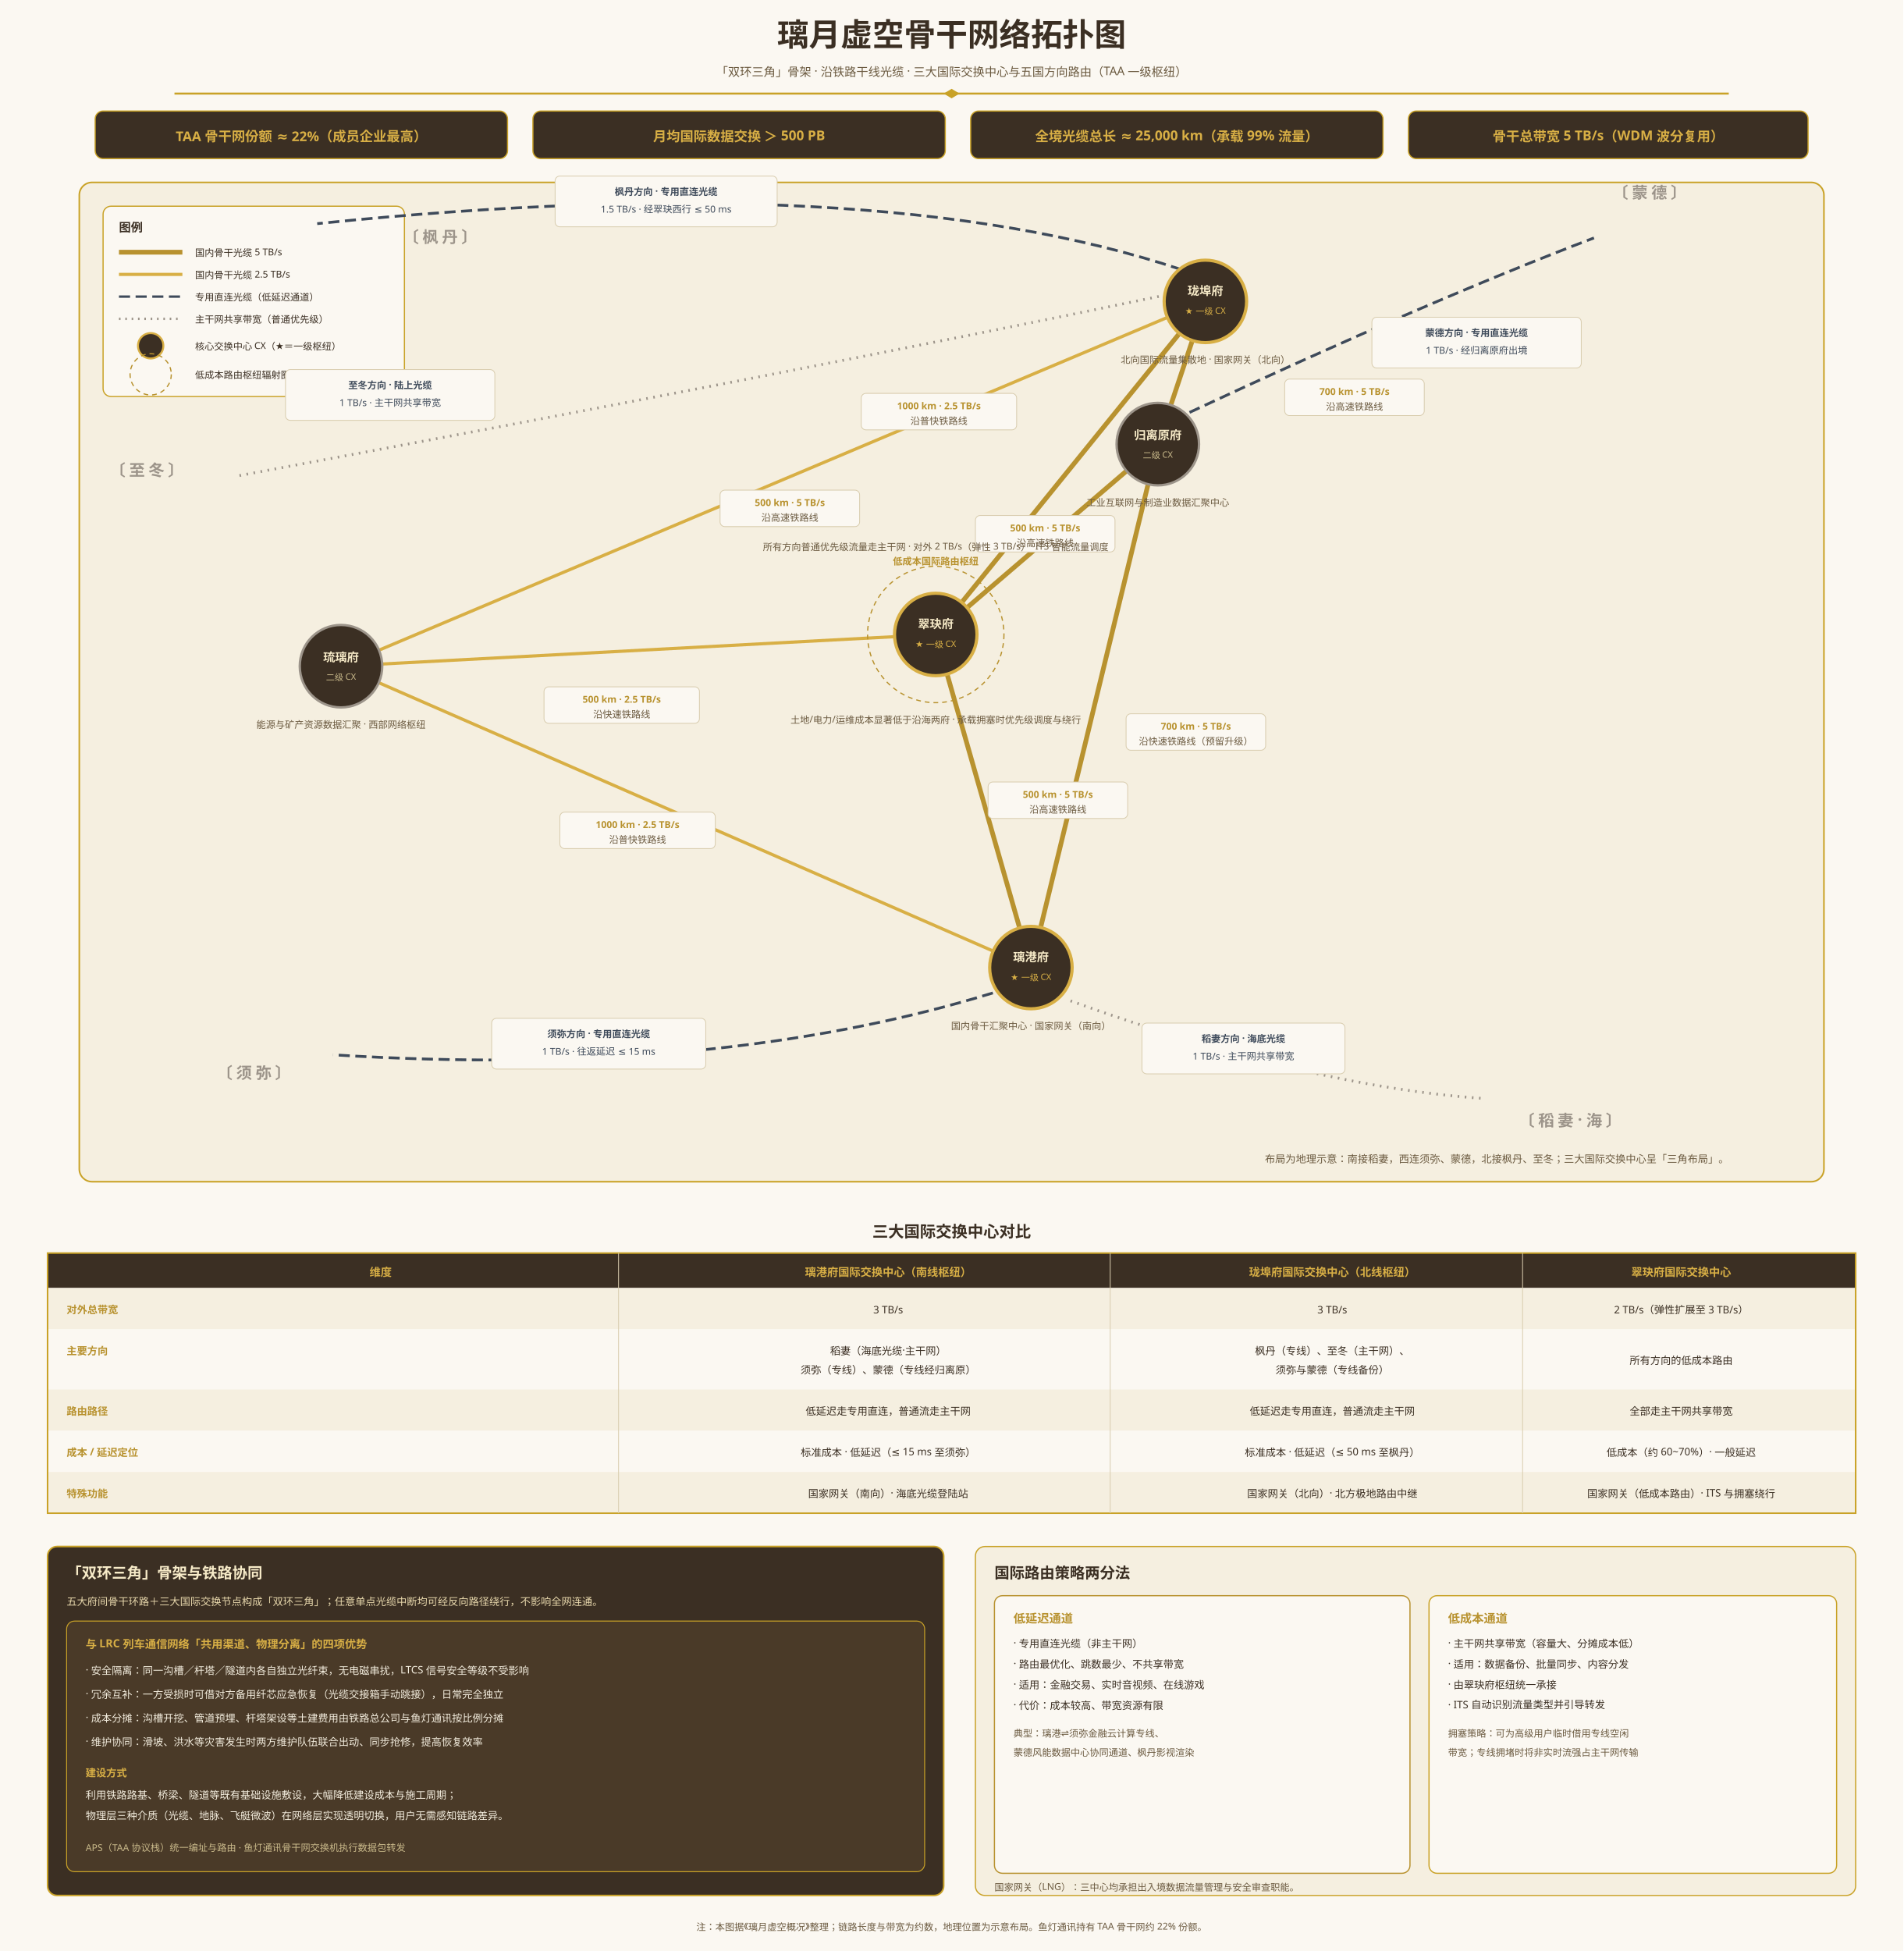
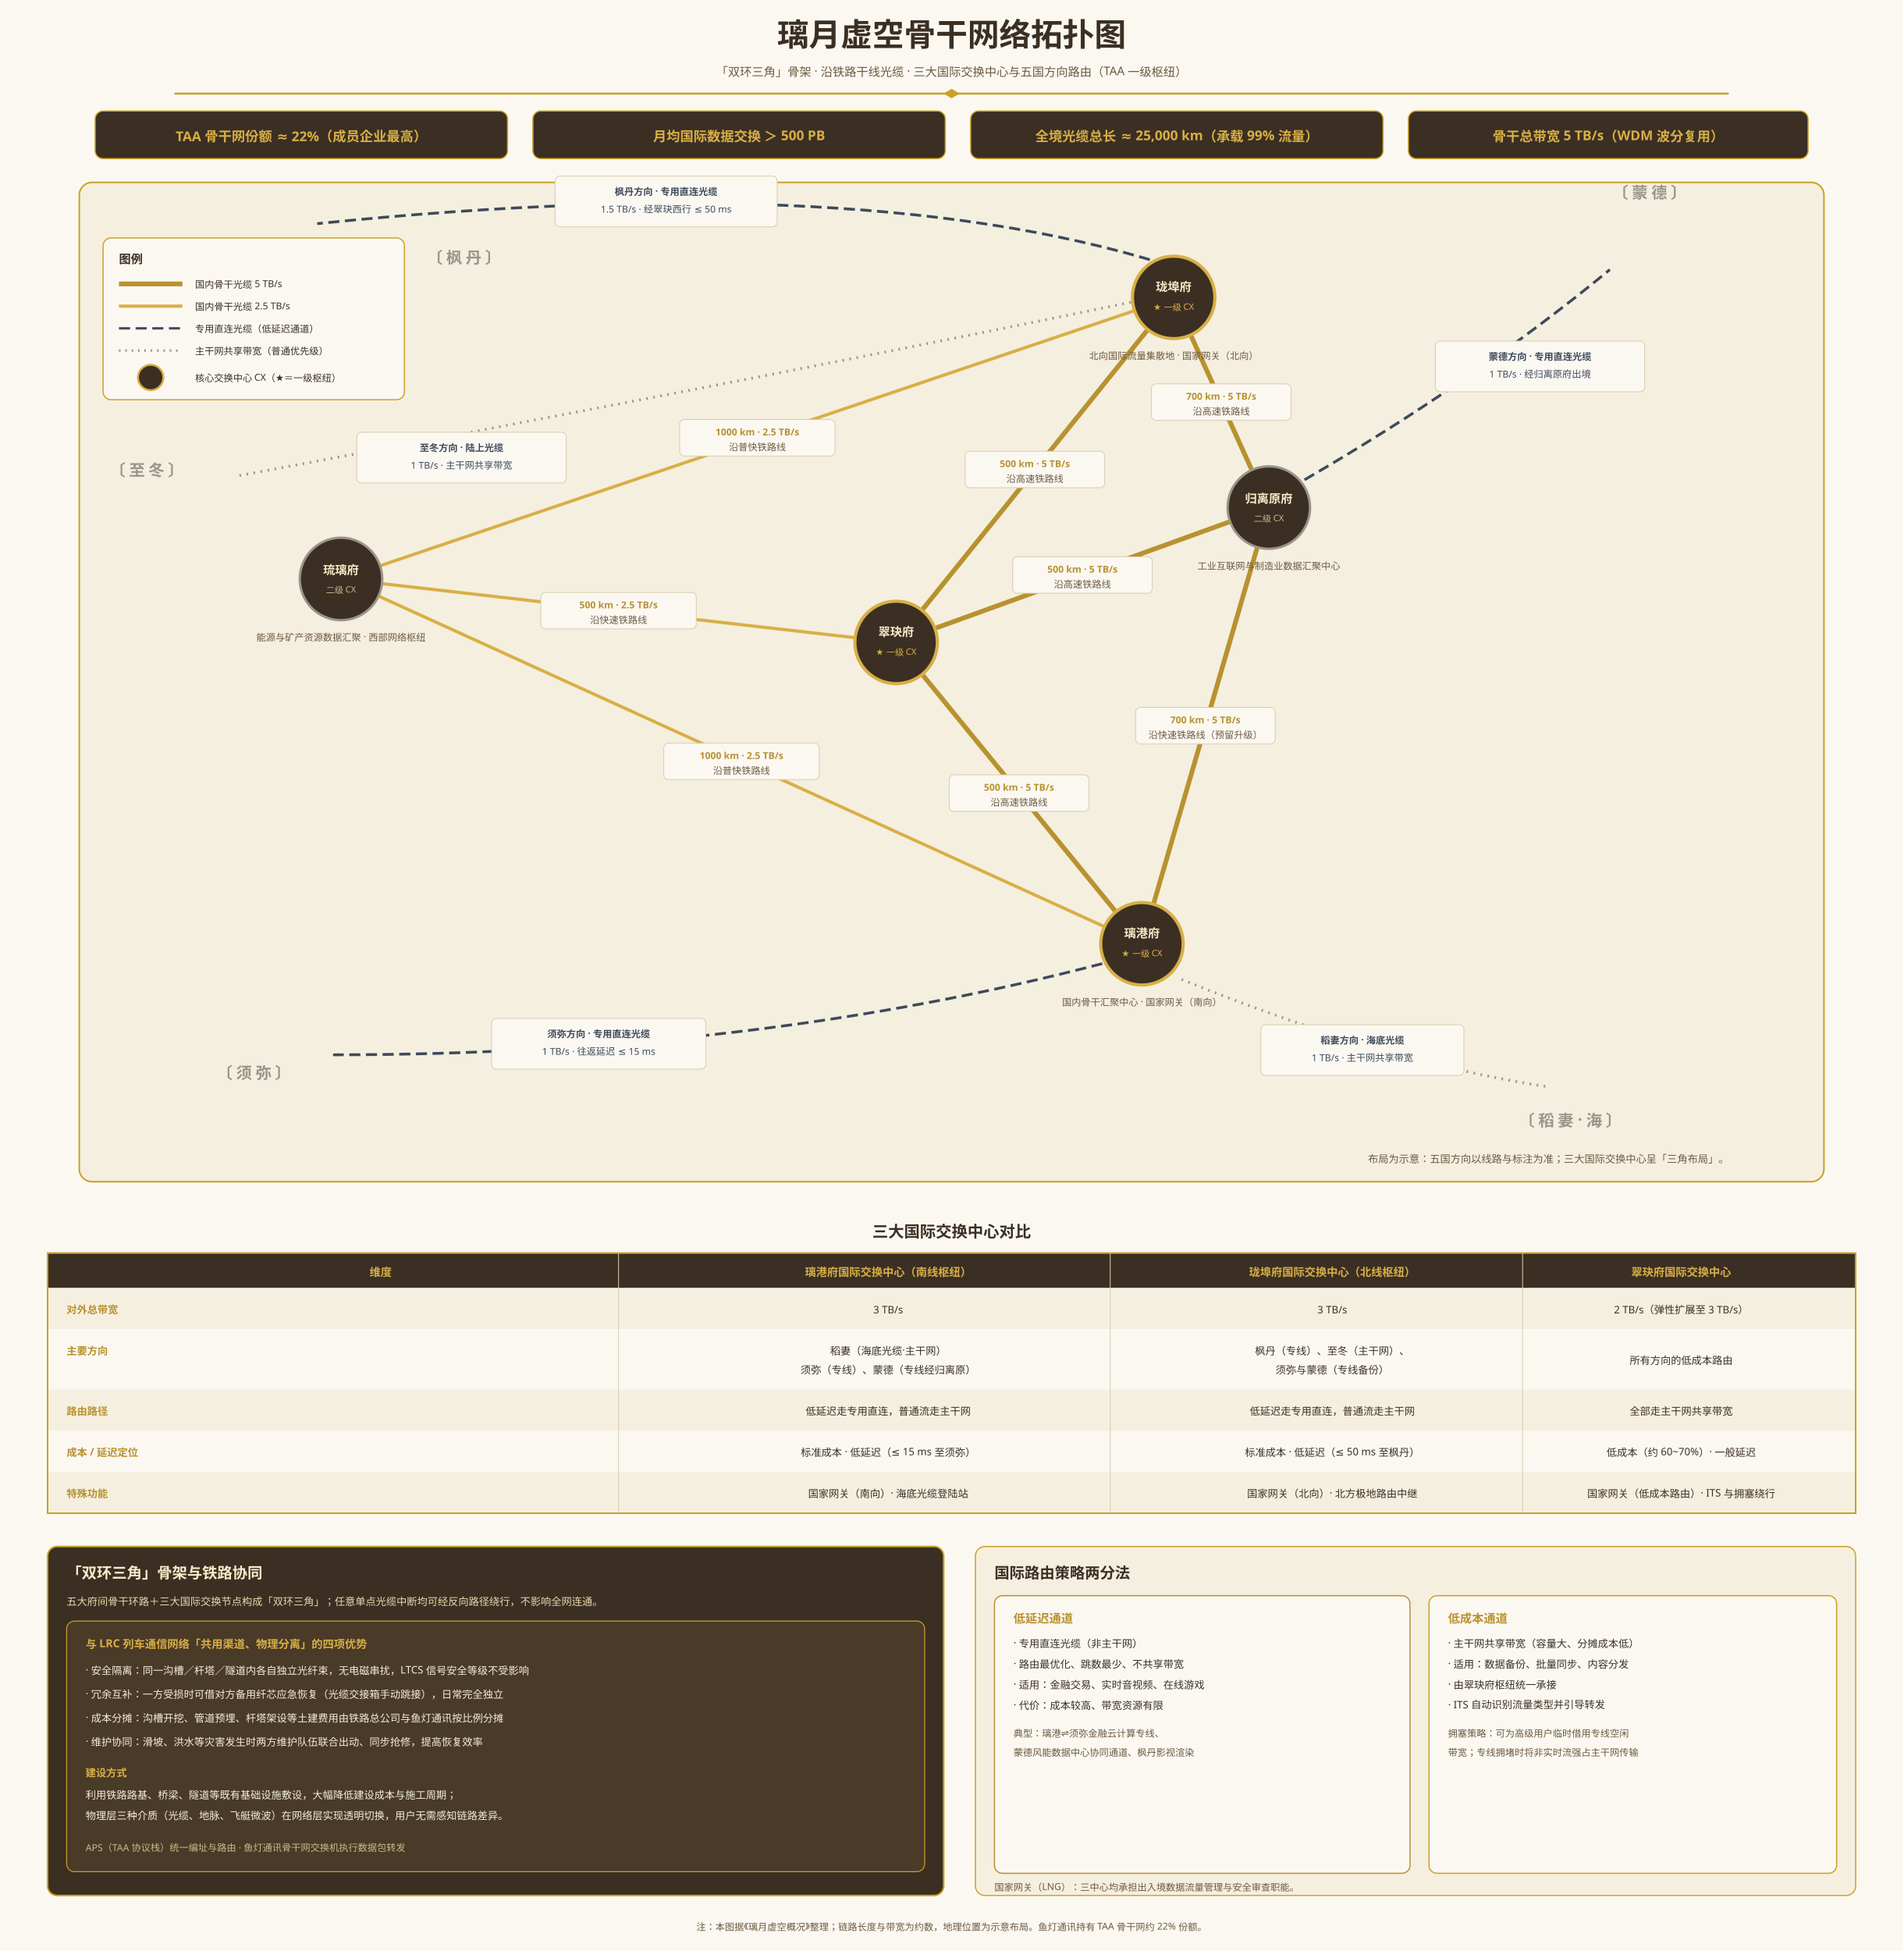
<svg xmlns="http://www.w3.org/2000/svg" viewBox="0 0 2400 2460" font-family="'Microsoft YaHei','PingFang SC','Noto Sans SC',sans-serif">
  <defs>
    <linearGradient id="goldTop" x1="0" y1="0" x2="0" y2="1">
      <stop offset="0" stop-color="#D8AF45" />
      <stop offset="1" stop-color="#B8922F" />
    </linearGradient>
    <marker id="arrowGray" viewBox="0 0 10 10" refX="9" refY="5" markerWidth="7" markerHeight="7" orient="auto-start-reverse">
      <path d="M 0 1 L 9 5 L 0 9 Z" fill="#9C948A" />
    </marker>
  </defs>
  <rect width="2400" height="2460" fill="#FBF8F2" />
  <text x="1200" y="58" text-anchor="middle" font-size="40" font-weight="700" fill="#3B2F23">璃月虚空骨干网络拓扑图</text>
  <text x="1200" y="96" text-anchor="middle" font-size="15" fill="#6B5A40">「双环三角」骨架 · 沿铁路干线光缆 · 三大国际交换中心与五国方向路由（TAA 一级枢纽）</text>
  <line x1="220" y1="118" x2="2180" y2="118" stroke="#C9A227" stroke-width="2.5" />
  <polygon points="1200,112 1210,118 1200,124 1190,118" fill="#C9A227" />
  <g font-weight="700">
    <rect x="120" y="140" width="520" height="60" rx="10" fill="#3B2F23" stroke="#C9A227" stroke-width="1.5" />
    <text x="380" y="178" text-anchor="middle" font-size="17" fill="#D8AF45">TAA 骨干网份额 ≈ 22%（成员企业最高）</text>
    <rect x="672" y="140" width="520" height="60" rx="10" fill="#3B2F23" stroke="#C9A227" stroke-width="1.5" />
    <text x="932" y="178" text-anchor="middle" font-size="17" fill="#D8AF45">月均国际数据交换 ＞ 500 PB</text>
    <rect x="1224" y="140" width="520" height="60" rx="10" fill="#3B2F23" stroke="#C9A227" stroke-width="1.5" />
    <text x="1484" y="178" text-anchor="middle" font-size="17" fill="#D8AF45">全境光缆总长 ≈ 25,000 km（承载 99% 流量）</text>
    <rect x="1776" y="140" width="504" height="60" rx="10" fill="#3B2F23" stroke="#C9A227" stroke-width="1.5" />
    <text x="2028" y="178" text-anchor="middle" font-size="17" fill="#D8AF45">骨干总带宽 5 TB/s（WDM 波分复用）</text>
  </g>
  <rect x="100" y="230" width="2200" height="1260" rx="16" fill="#F5EFE0" stroke="#C9A227" stroke-width="2" />
  <g>
-     <rect x="130" y="260" width="380" height="240" rx="10" fill="#FBF8F2" stroke="#C9A227" stroke-width="1.5" />
-     <text x="150" y="292" font-size="15" font-weight="700" fill="#3B2F23">图例</text>
-     <line x1="150" y1="318" x2="230" y2="318" stroke="#B8922F" stroke-width="6" />
-     <text x="246" y="323" font-size="12" fill="#3B2F23">国内骨干光缆 5 TB/s</text>
-     <line x1="150" y1="346" x2="230" y2="346" stroke="#D8AF45" stroke-width="4" />
-     <text x="246" y="351" font-size="12" fill="#3B2F23">国内骨干光缆 2.5 TB/s</text>
-     <line x1="150" y1="374" x2="230" y2="374" stroke="#3E4A5A" stroke-width="3" stroke-dasharray="14 7" />
-     <text x="246" y="379" font-size="12" fill="#3B2F23">专用直连光缆（低延迟通道）</text>
-     <line x1="150" y1="402" x2="230" y2="402" stroke="#9C948A" stroke-width="3" stroke-dasharray="2 6" />
-     <text x="246" y="407" font-size="12" fill="#3B2F23">主干网共享带宽（普通优先级）</text>
-     <circle cx="190" cy="436" r="16" fill="#3B2F23" stroke="#D8AF45" stroke-width="2.5" />
-     <text x="246" y="441" font-size="12" fill="#3B2F23">核心交换中心 CX（★＝一级枢纽）</text>
-     <circle cx="190" cy="472" r="26" fill="none" stroke="#B8922F" stroke-width="1.5" stroke-dasharray="6 5" />
-     <text x="246" y="477" font-size="12" fill="#3B2F23">低成本路由枢纽辐射圈</text>
+     <rect x="130" y="300" width="380" height="204" rx="10" fill="#FBF8F2" stroke="#C9A227" stroke-width="1.5" />
+     <text x="150" y="332" font-size="15" font-weight="700" fill="#3B2F23">图例</text>
+     <line x1="150" y1="358" x2="230" y2="358" stroke="#B8922F" stroke-width="6" />
+     <text x="246" y="363" font-size="12" fill="#3B2F23">国内骨干光缆 5 TB/s</text>
+     <line x1="150" y1="386" x2="230" y2="386" stroke="#D8AF45" stroke-width="4" />
+     <text x="246" y="391" font-size="12" fill="#3B2F23">国内骨干光缆 2.5 TB/s</text>
+     <line x1="150" y1="414" x2="230" y2="414" stroke="#3E4A5A" stroke-width="3" stroke-dasharray="14 7" />
+     <text x="246" y="419" font-size="12" fill="#3B2F23">专用直连光缆（低延迟通道）</text>
+     <line x1="150" y1="442" x2="230" y2="442" stroke="#9C948A" stroke-width="3" stroke-dasharray="2 6" />
+     <text x="246" y="447" font-size="12" fill="#3B2F23">主干网共享带宽（普通优先级）</text>
+     <circle cx="190" cy="476" r="16" fill="#3B2F23" stroke="#D8AF45" stroke-width="2.5" />
+     <text x="246" y="481" font-size="12" fill="#3B2F23">核心交换中心 CX（★＝一级枢纽）</text>
  </g>
  <g font-size="20" fill="#9C948A" font-weight="700">
    <text x="2080" y="250" text-anchor="middle">〔 蒙 德 〕</text>
-     <text x="555" y="306" text-anchor="middle">〔 枫 丹 〕</text>
+     <text x="585" y="332" text-anchor="middle">〔 枫 丹 〕</text>
    <text x="185" y="600" text-anchor="middle">〔 至 冬 〕</text>
    <text x="320" y="1360" text-anchor="middle">〔 须 弥 〕</text>
    <text x="1980" y="1420" text-anchor="middle">〔 稻 妻 · 海 〕</text>
  </g>
  <g fill="none">
-     <path d="M 1300 1220 L 1180 800" stroke="#B8922F" stroke-width="6" />
-     <path d="M 1180 800 L 1460 560" stroke="#B8922F" stroke-width="6" />
-     <path d="M 1180 800 L 1520 380" stroke="#B8922F" stroke-width="6" />
-     <path d="M 1460 560 L 1520 380" stroke="#B8922F" stroke-width="6" />
-     <path d="M 1300 1220 L 1460 560" stroke="#B8922F" stroke-width="6" />
-     <path d="M 1300 1220 L 430 840" stroke="#D8AF45" stroke-width="4" />
-     <path d="M 430 840 L 1520 380" stroke="#D8AF45" stroke-width="4" />
-     <path d="M 430 840 L 1180 800" stroke="#D8AF45" stroke-width="4" />
+     <path d="M 1440 1190 L 1130 810" stroke="#B8922F" stroke-width="6" />
+     <path d="M 1130 810 L 1600 640" stroke="#B8922F" stroke-width="6" />
+     <path d="M 1130 810 L 1480 375" stroke="#B8922F" stroke-width="6" />
+     <path d="M 1600 640 L 1480 375" stroke="#B8922F" stroke-width="6" />
+     <path d="M 1440 1190 L 1600 640" stroke="#B8922F" stroke-width="6" />
+     <path d="M 1440 1190 L 430 730" stroke="#D8AF45" stroke-width="4" />
+     <path d="M 430 730 L 1480 375" stroke="#D8AF45" stroke-width="4" />
+     <path d="M 430 730 L 1130 810" stroke="#D8AF45" stroke-width="4" />
  </g>
  <g font-size="12" fill="#6B5A40">
-     <rect x="1246" y="986" width="176" height="46" rx="6" fill="#FBF8F2" stroke="#D8CCAE" stroke-width="1" />
-     <text x="1334" y="1006" text-anchor="middle" fill="#B8922F" font-weight="700">500 km · 5 TB/s</text>
-     <text x="1334" y="1025" text-anchor="middle">沿高速铁路线</text>
-     <rect x="1230" y="650" width="176" height="46" rx="6" fill="#FBF8F2" stroke="#D8CCAE" stroke-width="1" />
-     <text x="1318" y="670" text-anchor="middle" fill="#B8922F" font-weight="700">500 km · 5 TB/s</text>
-     <text x="1318" y="689" text-anchor="middle">沿高速铁路线</text>
-     <rect x="1620" y="478" width="176" height="46" rx="6" fill="#FBF8F2" stroke="#D8CCAE" stroke-width="1" />
-     <text x="1708" y="498" text-anchor="middle" fill="#B8922F" font-weight="700">700 km · 5 TB/s</text>
-     <text x="1708" y="517" text-anchor="middle">沿高速铁路线</text>
-     <rect x="908" y="618" width="176" height="46" rx="6" fill="#FBF8F2" stroke="#D8CCAE" stroke-width="1" />
-     <text x="996" y="638" text-anchor="middle" fill="#B8922F" font-weight="700">500 km · 5 TB/s</text>
-     <text x="996" y="657" text-anchor="middle">沿高速铁路线</text>
-     <rect x="1420" y="900" width="176" height="46" rx="6" fill="#FBF8F2" stroke="#D8CCAE" stroke-width="1" />
-     <text x="1508" y="920" text-anchor="middle" fill="#B8922F" font-weight="700">700 km · 5 TB/s</text>
-     <text x="1508" y="939" text-anchor="middle">沿快速铁路线（预留升级）</text>
-     <rect x="706" y="1024" width="196" height="46" rx="6" fill="#FBF8F2" stroke="#D8CCAE" stroke-width="1" />
-     <text x="804" y="1044" text-anchor="middle" fill="#B8922F" font-weight="700">1000 km · 2.5 TB/s</text>
-     <text x="804" y="1063" text-anchor="middle">沿普快铁路线</text>
-     <rect x="1086" y="496" width="196" height="46" rx="6" fill="#FBF8F2" stroke="#D8CCAE" stroke-width="1" />
-     <text x="1184" y="516" text-anchor="middle" fill="#B8922F" font-weight="700">1000 km · 2.5 TB/s</text>
-     <text x="1184" y="535" text-anchor="middle">沿普快铁路线</text>
-     <rect x="686" y="866" width="196" height="46" rx="6" fill="#FBF8F2" stroke="#D8CCAE" stroke-width="1" />
-     <text x="784" y="886" text-anchor="middle" fill="#B8922F" font-weight="700">500 km · 2.5 TB/s</text>
-     <text x="784" y="905" text-anchor="middle">沿快速铁路线</text>
+     <rect x="1197" y="977" width="176" height="46" rx="6" fill="#FBF8F2" stroke="#D8CCAE" stroke-width="1" />
+     <text x="1285" y="997" text-anchor="middle" fill="#B8922F" font-weight="700">500 km · 5 TB/s</text>
+     <text x="1285" y="1016" text-anchor="middle">沿高速铁路线</text>
+     <rect x="1277" y="702" width="176" height="46" rx="6" fill="#FBF8F2" stroke="#D8CCAE" stroke-width="1" />
+     <text x="1365" y="722" text-anchor="middle" fill="#B8922F" font-weight="700">500 km · 5 TB/s</text>
+     <text x="1365" y="741" text-anchor="middle">沿高速铁路线</text>
+     <rect x="1217" y="569" width="176" height="46" rx="6" fill="#FBF8F2" stroke="#D8CCAE" stroke-width="1" />
+     <text x="1305" y="589" text-anchor="middle" fill="#B8922F" font-weight="700">500 km · 5 TB/s</text>
+     <text x="1305" y="608" text-anchor="middle">沿高速铁路线</text>
+     <rect x="1452" y="484" width="176" height="46" rx="6" fill="#FBF8F2" stroke="#D8CCAE" stroke-width="1" />
+     <text x="1540" y="504" text-anchor="middle" fill="#B8922F" font-weight="700">700 km · 5 TB/s</text>
+     <text x="1540" y="523" text-anchor="middle">沿高速铁路线</text>
+     <rect x="1432" y="892" width="176" height="46" rx="6" fill="#FBF8F2" stroke="#D8CCAE" stroke-width="1" />
+     <text x="1520" y="912" text-anchor="middle" fill="#B8922F" font-weight="700">700 km · 5 TB/s</text>
+     <text x="1520" y="931" text-anchor="middle">沿快速铁路线（预留升级）</text>
+     <rect x="837" y="937" width="196" height="46" rx="6" fill="#FBF8F2" stroke="#D8CCAE" stroke-width="1" />
+     <text x="935" y="957" text-anchor="middle" fill="#B8922F" font-weight="700">1000 km · 2.5 TB/s</text>
+     <text x="935" y="976" text-anchor="middle">沿普快铁路线</text>
+     <rect x="857" y="529" width="196" height="46" rx="6" fill="#FBF8F2" stroke="#D8CCAE" stroke-width="1" />
+     <text x="955" y="549" text-anchor="middle" fill="#B8922F" font-weight="700">1000 km · 2.5 TB/s</text>
+     <text x="955" y="568" text-anchor="middle">沿普快铁路线</text>
+     <rect x="682" y="747" width="196" height="46" rx="6" fill="#FBF8F2" stroke="#D8CCAE" stroke-width="1" />
+     <text x="780" y="767" text-anchor="middle" fill="#B8922F" font-weight="700">500 km · 2.5 TB/s</text>
+     <text x="780" y="786" text-anchor="middle">沿快速铁路线</text>
  </g>
  <g fill="none">
-     <path d="M 1350 1262 Q 1650 1370 1870 1385" stroke="#9C948A" stroke-width="3.5" stroke-dasharray="2 7" />
-     <path d="M 1252 1252 Q 900 1360 420 1330" stroke="#3E4A5A" stroke-width="3.5" stroke-dasharray="14 7" />
-     <path d="M 1500 520 Q 1800 380 2010 300" stroke="#3E4A5A" stroke-width="3.5" stroke-dasharray="14 7" />
+     <path d="M 1490 1235 Q 1750 1340 1950 1370" stroke="#9C948A" stroke-width="3.5" stroke-dasharray="2 7" />
+     <path d="M 1390 1215 Q 950 1330 420 1330" stroke="#3E4A5A" stroke-width="3.5" stroke-dasharray="14 7" />
+     <path d="M 1645 605 Q 1860 480 2030 340" stroke="#3E4A5A" stroke-width="3.5" stroke-dasharray="14 7" />
    <path d="M 1490 340 Q 1100 210 400 282" stroke="#3E4A5A" stroke-width="3.5" stroke-dasharray="14 7" />
    <path d="M 1470 372 Q 1000 470 300 600" stroke="#9C948A" stroke-width="3.5" stroke-dasharray="2 7" />
  </g>
  <g font-size="12" fill="#3E4A5A">
-     <rect x="1440" y="1290" width="256" height="64" rx="6" fill="#FBF8F2" stroke="#D8CCAE" stroke-width="1" />
-     <text x="1568" y="1314" text-anchor="middle" font-weight="700">稻妻方向 · 海底光缆</text>
-     <text x="1568" y="1336" text-anchor="middle">1 TB/s · 主干网共享带宽</text>
+     <rect x="1590" y="1292" width="256" height="64" rx="6" fill="#FBF8F2" stroke="#D8CCAE" stroke-width="1" />
+     <text x="1718" y="1316" text-anchor="middle" font-weight="700">稻妻方向 · 海底光缆</text>
+     <text x="1718" y="1338" text-anchor="middle">1 TB/s · 主干网共享带宽</text>
    <rect x="620" y="1284" width="270" height="64" rx="6" fill="#FBF8F2" stroke="#D8CCAE" stroke-width="1" />
    <text x="755" y="1308" text-anchor="middle" font-weight="700">须弥方向 · 专用直连光缆</text>
    <text x="755" y="1330" text-anchor="middle">1 TB/s · 往返延迟 ≤ 15 ms</text>
-     <rect x="1730" y="400" width="264" height="64" rx="6" fill="#FBF8F2" stroke="#D8CCAE" stroke-width="1" />
-     <text x="1862" y="424" text-anchor="middle" font-weight="700">蒙德方向 · 专用直连光缆</text>
-     <text x="1862" y="446" text-anchor="middle">1 TB/s · 经归离原府出境</text>
+     <rect x="1810" y="430" width="264" height="64" rx="6" fill="#FBF8F2" stroke="#D8CCAE" stroke-width="1" />
+     <text x="1942" y="454" text-anchor="middle" font-weight="700">蒙德方向 · 专用直连光缆</text>
+     <text x="1942" y="476" text-anchor="middle">1 TB/s · 经归离原府出境</text>
    <rect x="700" y="222" width="280" height="64" rx="6" fill="#FBF8F2" stroke="#D8CCAE" stroke-width="1" />
    <text x="840" y="246" text-anchor="middle" font-weight="700">枫丹方向 · 专用直连光缆</text>
    <text x="840" y="268" text-anchor="middle">1.5 TB/s · 经翠玦西行 ≤ 50 ms</text>
-     <rect x="360" y="466" width="264" height="64" rx="6" fill="#FBF8F2" stroke="#D8CCAE" stroke-width="1" />
-     <text x="492" y="490" text-anchor="middle" font-weight="700">至冬方向 · 陆上光缆</text>
-     <text x="492" y="512" text-anchor="middle">1 TB/s · 主干网共享带宽</text>
-   </g>
-   <g>
-     <circle cx="430" cy="840" r="52" fill="#3B2F23" stroke="#9C948A" stroke-width="3" />
-     <text x="430" y="834" text-anchor="middle" font-size="15" font-weight="700" fill="#F7EBC8">琉璃府</text>
-     <text x="430" y="858" text-anchor="middle" font-size="11" fill="#C9B98A">二级 CX</text>
-     <text x="430" y="918" text-anchor="middle" font-size="12" fill="#6B5A40">能源与矿产资源数据汇聚 · 西部网络枢纽</text>
-   </g>
-   <g>
-     <circle cx="1460" cy="560" r="52" fill="#3B2F23" stroke="#9C948A" stroke-width="3" />
-     <text x="1460" y="554" text-anchor="middle" font-size="15" font-weight="700" fill="#F7EBC8">归离原府</text>
-     <text x="1460" y="578" text-anchor="middle" font-size="11" fill="#C9B98A">二级 CX</text>
-     <text x="1460" y="638" text-anchor="middle" font-size="12" fill="#6B5A40">工业互联网与制造业数据汇聚中心</text>
-   </g>
-   <g>
-     <circle cx="1520" cy="380" r="52" fill="#3B2F23" stroke="#D8AF45" stroke-width="4" />
-     <text x="1520" y="372" text-anchor="middle" font-size="15" font-weight="700" fill="#F7EBC8">珑埠府</text>
-     <text x="1520" y="396" text-anchor="middle" font-size="11" fill="#D8AF45">★ 一级 CX</text>
-     <text x="1520" y="458" text-anchor="middle" font-size="12" fill="#6B5A40">北向国际流量集散地 · 国家网关（北向）</text>
-   </g>
-   <g>
-     <circle cx="1300" cy="1220" r="52" fill="#3B2F23" stroke="#D8AF45" stroke-width="4" />
-     <text x="1300" y="1212" text-anchor="middle" font-size="15" font-weight="700" fill="#F7EBC8">璃港府</text>
-     <text x="1300" y="1236" text-anchor="middle" font-size="11" fill="#D8AF45">★ 一级 CX</text>
-     <text x="1300" y="1298" text-anchor="middle" font-size="12" fill="#6B5A40">国内骨干汇聚中心 · 国家网关（南向）</text>
-   </g>
-   <g>
-     <circle cx="1180" cy="800" r="86" fill="none" stroke="#B8922F" stroke-width="1.5" stroke-dasharray="6 5" />
-     <circle cx="1180" cy="800" r="52" fill="#3B2F23" stroke="#D8AF45" stroke-width="4" />
-     <text x="1180" y="792" text-anchor="middle" font-size="15" font-weight="700" fill="#F7EBC8">翠玦府</text>
-     <text x="1180" y="816" text-anchor="middle" font-size="11" fill="#D8AF45">★ 一级 CX</text>
-     <text x="1180" y="712" text-anchor="middle" font-size="12" font-weight="700" fill="#B8922F">低成本国际路由枢纽</text>
-     <text x="1180" y="694" text-anchor="middle" font-size="12" fill="#6B5A40">所有方向普通优先级流量走主干网 · 对外 2 TB/s（弹性 3 TB/s）· ITS 智能流量调度</text>
-     <text x="1180" y="912" text-anchor="middle" font-size="12" fill="#6B5A40">土地/电力/运维成本显著低于沿海两府 · 承载拥塞时优先级调度与绕行</text>
-   </g>
-   <text x="2180" y="1466" text-anchor="end" font-size="13" fill="#6B5A40">布局为地理示意：南接稻妻，西连须弥、蒙德，北接枫丹、至冬；三大国际交换中心呈「三角布局」。</text>
+     <rect x="450" y="545" width="264" height="64" rx="6" fill="#FBF8F2" stroke="#D8CCAE" stroke-width="1" />
+     <text x="582" y="569" text-anchor="middle" font-weight="700">至冬方向 · 陆上光缆</text>
+     <text x="582" y="591" text-anchor="middle">1 TB/s · 主干网共享带宽</text>
+   </g>
+   <g>
+     <circle cx="430" cy="730" r="52" fill="#3B2F23" stroke="#9C948A" stroke-width="3" />
+     <text x="430" y="724" text-anchor="middle" font-size="15" font-weight="700" fill="#F7EBC8">琉璃府</text>
+     <text x="430" y="748" text-anchor="middle" font-size="11" fill="#C9B98A">二级 CX</text>
+     <text x="430" y="808" text-anchor="middle" font-size="12" fill="#6B5A40">能源与矿产资源数据汇聚 · 西部网络枢纽</text>
+   </g>
+   <g>
+     <circle cx="1600" cy="640" r="52" fill="#3B2F23" stroke="#9C948A" stroke-width="3" />
+     <text x="1600" y="634" text-anchor="middle" font-size="15" font-weight="700" fill="#F7EBC8">归离原府</text>
+     <text x="1600" y="658" text-anchor="middle" font-size="11" fill="#C9B98A">二级 CX</text>
+     <text x="1600" y="718" text-anchor="middle" font-size="12" fill="#6B5A40">工业互联网与制造业数据汇聚中心</text>
+   </g>
+   <g>
+     <circle cx="1480" cy="375" r="52" fill="#3B2F23" stroke="#D8AF45" stroke-width="4" />
+     <text x="1480" y="367" text-anchor="middle" font-size="15" font-weight="700" fill="#F7EBC8">珑埠府</text>
+     <text x="1480" y="391" text-anchor="middle" font-size="11" fill="#D8AF45">★ 一级 CX</text>
+     <text x="1480" y="453" text-anchor="middle" font-size="12" fill="#6B5A40">北向国际流量集散地 · 国家网关（北向）</text>
+   </g>
+   <g>
+     <circle cx="1440" cy="1190" r="52" fill="#3B2F23" stroke="#D8AF45" stroke-width="4" />
+     <text x="1440" y="1182" text-anchor="middle" font-size="15" font-weight="700" fill="#F7EBC8">璃港府</text>
+     <text x="1440" y="1206" text-anchor="middle" font-size="11" fill="#D8AF45">★ 一级 CX</text>
+     <text x="1440" y="1268" text-anchor="middle" font-size="12" fill="#6B5A40">国内骨干汇聚中心 · 国家网关（南向）</text>
+   </g>
+   <g>
+     <circle cx="1130" cy="810" r="52" fill="#3B2F23" stroke="#D8AF45" stroke-width="4" />
+     <text x="1130" y="802" text-anchor="middle" font-size="15" font-weight="700" fill="#F7EBC8">翠玦府</text>
+     <text x="1130" y="826" text-anchor="middle" font-size="11" fill="#D8AF45">★ 一级 CX</text>
+   </g>
+   <text x="2180" y="1466" text-anchor="end" font-size="13" fill="#6B5A40">布局为示意：五国方向以线路与标注为准；三大国际交换中心呈「三角布局」。</text>
  <text x="1200" y="1560" text-anchor="middle" font-size="20" font-weight="700" fill="#3B2F23">三大国际交换中心对比</text>
  <g>
    <rect x="60" y="1580" width="2280" height="44" fill="#3B2F23" />
    <text x="480" y="1609" text-anchor="middle" font-size="14" font-weight="700" fill="#D8AF45">维度</text>
    <text x="1120" y="1609" text-anchor="middle" font-size="14" font-weight="700" fill="#D8AF45">璃港府国际交换中心（南线枢纽）</text>
    <text x="1680" y="1609" text-anchor="middle" font-size="14" font-weight="700" fill="#D8AF45">珑埠府国际交换中心（北线枢纽）</text>
    <text x="2120" y="1609" text-anchor="middle" font-size="14" font-weight="700" fill="#D8AF45">翠玦府国际交换中心</text>
    <rect x="60" y="1624" width="2280" height="52" fill="#F5EFE0" />
    <text x="84" y="1656" font-size="13" font-weight="700" fill="#B8922F">对外总带宽</text>
    <text x="1120" y="1656" text-anchor="middle" font-size="13" fill="#3B2F23">3 TB/s</text>
    <text x="1680" y="1656" text-anchor="middle" font-size="13" fill="#3B2F23">3 TB/s</text>
    <text x="2120" y="1656" text-anchor="middle" font-size="13" fill="#3B2F23">2 TB/s（弹性扩展至 3 TB/s）</text>
    <rect x="60" y="1676" width="2280" height="76" fill="#FBF8F2" />
    <text x="84" y="1708" font-size="13" font-weight="700" fill="#B8922F">主要方向</text>
    <text x="1120" y="1708" text-anchor="middle" font-size="13" fill="#3B2F23">稻妻（海底光缆·主干网）</text>
    <text x="1120" y="1732" text-anchor="middle" font-size="13" fill="#3B2F23">须弥（专线）、蒙德（专线经归离原）</text>
    <text x="1680" y="1708" text-anchor="middle" font-size="13" fill="#3B2F23">枫丹（专线）、至冬（主干网）、</text>
    <text x="1680" y="1732" text-anchor="middle" font-size="13" fill="#3B2F23">须弥与蒙德（专线备份）</text>
    <text x="2120" y="1720" text-anchor="middle" font-size="13" fill="#3B2F23">所有方向的低成本路由</text>
    <rect x="60" y="1752" width="2280" height="52" fill="#F5EFE0" />
    <text x="84" y="1784" font-size="13" font-weight="700" fill="#B8922F">路由路径</text>
    <text x="1120" y="1784" text-anchor="middle" font-size="13" fill="#3B2F23">低延迟走专用直连，普通流走主干网</text>
    <text x="1680" y="1784" text-anchor="middle" font-size="13" fill="#3B2F23">低延迟走专用直连，普通流走主干网</text>
    <text x="2120" y="1784" text-anchor="middle" font-size="13" fill="#3B2F23">全部走主干网共享带宽</text>
    <rect x="60" y="1804" width="2280" height="52" fill="#FBF8F2" />
    <text x="84" y="1836" font-size="13" font-weight="700" fill="#B8922F">成本 / 延迟定位</text>
    <text x="1120" y="1836" text-anchor="middle" font-size="13" fill="#3B2F23">标准成本 · 低延迟（≤ 15 ms 至须弥）</text>
    <text x="1680" y="1836" text-anchor="middle" font-size="13" fill="#3B2F23">标准成本 · 低延迟（≤ 50 ms 至枫丹）</text>
    <text x="2120" y="1836" text-anchor="middle" font-size="13" fill="#3B2F23">低成本（约 60~70%）· 一般延迟</text>
    <rect x="60" y="1856" width="2280" height="52" fill="#F5EFE0" />
    <text x="84" y="1888" font-size="13" font-weight="700" fill="#B8922F">特殊功能</text>
    <text x="1120" y="1888" text-anchor="middle" font-size="13" fill="#3B2F23">国家网关（南向）· 海底光缆登陆站</text>
    <text x="1680" y="1888" text-anchor="middle" font-size="13" fill="#3B2F23">国家网关（北向）· 北方极地路由中继</text>
    <text x="2120" y="1888" text-anchor="middle" font-size="13" fill="#3B2F23">国家网关（低成本路由）· ITS 与拥塞绕行</text>
    <rect x="60" y="1580" width="2280" height="328" fill="none" stroke="#C9A227" stroke-width="2" />
    <line x1="780" y1="1580" x2="780" y2="1908" stroke="#D8CCAE" stroke-width="1" />
    <line x1="1400" y1="1580" x2="1400" y2="1908" stroke="#D8CCAE" stroke-width="1" />
    <line x1="1920" y1="1580" x2="1920" y2="1908" stroke="#D8CCAE" stroke-width="1" />
  </g>
  <g>
    <rect x="60" y="1950" width="1130" height="440" rx="12" fill="#3B2F23" stroke="#C9A227" stroke-width="2" />
    <text x="84" y="1990" font-size="19" font-weight="700" fill="#F7EBC8">「双环三角」骨架与铁路协同</text>
    <text x="84" y="2024" font-size="13" fill="#E8D8AC">五大府间骨干环路＋三大国际交换节点构成「双环三角」；任意单点光缆中断均可经反向路径绕行，不影响全网连通。</text>
    <rect x="84" y="2044" width="1082" height="316" rx="10" fill="#4A3A28" stroke="#C9A227" stroke-width="1.2" />
    <text x="108" y="2078" font-size="14" font-weight="700" fill="#D8AF45">与 LRC 列车通信网络「共用渠道、物理分离」的四项优势</text>
    <text x="108" y="2110" font-size="13" fill="#F3EDDE">· 安全隔离：同一沟槽／杆塔／隧道内各自独立光纤束，无电磁串扰，LTCS 信号安全等级不受影响</text>
    <text x="108" y="2140" font-size="13" fill="#F3EDDE">· 冗余互补：一方受损时可借对方备用纤芯应急恢复（光缆交接箱手动跳接），日常完全独立</text>
    <text x="108" y="2170" font-size="13" fill="#F3EDDE">· 成本分摊：沟槽开挖、管道预埋、杆塔架设等土建费用由铁路总公司与鱼灯通讯按比例分摊</text>
    <text x="108" y="2200" font-size="13" fill="#F3EDDE">· 维护协同：滑坡、洪水等灾害发生时两方维护队伍联合出动、同步抢修，提高恢复效率</text>
    <text x="108" y="2240" font-size="13" font-weight="700" fill="#D8AF45">建设方式</text>
    <text x="108" y="2268" font-size="13" fill="#F3EDDE">利用铁路路基、桥梁、隧道等既有基础设施敷设，大幅降低建设成本与施工周期；</text>
    <text x="108" y="2294" font-size="13" fill="#F3EDDE">物理层三种介质（光缆、地脉、飞艇微波）在网络层实现透明切换，用户无需感知链路差异。</text>
    <text x="108" y="2334" font-size="12" fill="#C9B98A">APS（TAA 协议栈）统一编址与路由 · 鱼灯通讯骨干网交换机执行数据包转发</text>
  </g>
  <g>
    <rect x="1230" y="1950" width="1110" height="440" rx="12" fill="#F5EFE0" stroke="#C9A227" stroke-width="1.5" />
    <text x="1254" y="1990" font-size="19" font-weight="700" fill="#3B2F23">国际路由策略两分法</text>
    <rect x="1254" y="2012" width="524" height="350" rx="10" fill="#FBF8F2" stroke="#B8922F" stroke-width="1.5" />
    <text x="1278" y="2046" font-size="15" font-weight="700" fill="#B8922F">低延迟通道</text>
    <text x="1278" y="2076" font-size="13" fill="#3B2F23">· 专用直连光缆（非主干网）</text>
    <text x="1278" y="2102" font-size="13" fill="#3B2F23">· 路由最优化、跳数最少、不共享带宽</text>
    <text x="1278" y="2128" font-size="13" fill="#3B2F23">· 适用：金融交易、实时音视频、在线游戏</text>
    <text x="1278" y="2154" font-size="13" fill="#3B2F23">· 代价：成本较高、带宽资源有限</text>
    <text x="1278" y="2190" font-size="12" fill="#6B5A40">典型：璃港⇌须弥金融云计算专线、</text>
    <text x="1278" y="2214" font-size="12" fill="#6B5A40">蒙德风能数据中心协同通道、枫丹影视渲染</text>
    <rect x="1802" y="2012" width="514" height="350" rx="10" fill="#FBF8F2" stroke="#C9A227" stroke-width="1.5" />
    <text x="1826" y="2046" font-size="15" font-weight="700" fill="#B8922F">低成本通道</text>
    <text x="1826" y="2076" font-size="13" fill="#3B2F23">· 主干网共享带宽（容量大、分摊成本低）</text>
    <text x="1826" y="2102" font-size="13" fill="#3B2F23">· 适用：数据备份、批量同步、内容分发</text>
    <text x="1826" y="2128" font-size="13" fill="#3B2F23">· 由翠玦府枢纽统一承接</text>
    <text x="1826" y="2154" font-size="13" fill="#3B2F23">· ITS 自动识别流量类型并引导转发</text>
    <text x="1826" y="2190" font-size="12" fill="#6B5A40">拥塞策略：可为高级用户临时借用专线空闲</text>
    <text x="1826" y="2214" font-size="12" fill="#6B5A40">带宽；专线拥堵时将非实时流强占主干网传输</text>
    <text x="1254" y="2384" font-size="12" fill="#6B5A40">国家网关（LNG）：三中心均承担出入境数据流量管理与安全审查职能。</text>
  </g>
  <text x="1200" y="2434" text-anchor="middle" font-size="12" fill="#6B5A40">注：本图据《璃月虚空概况》整理；链路长度与带宽为约数，地理位置为示意布局。鱼灯通讯持有 TAA 骨干网约 22% 份额。</text>
</svg>
